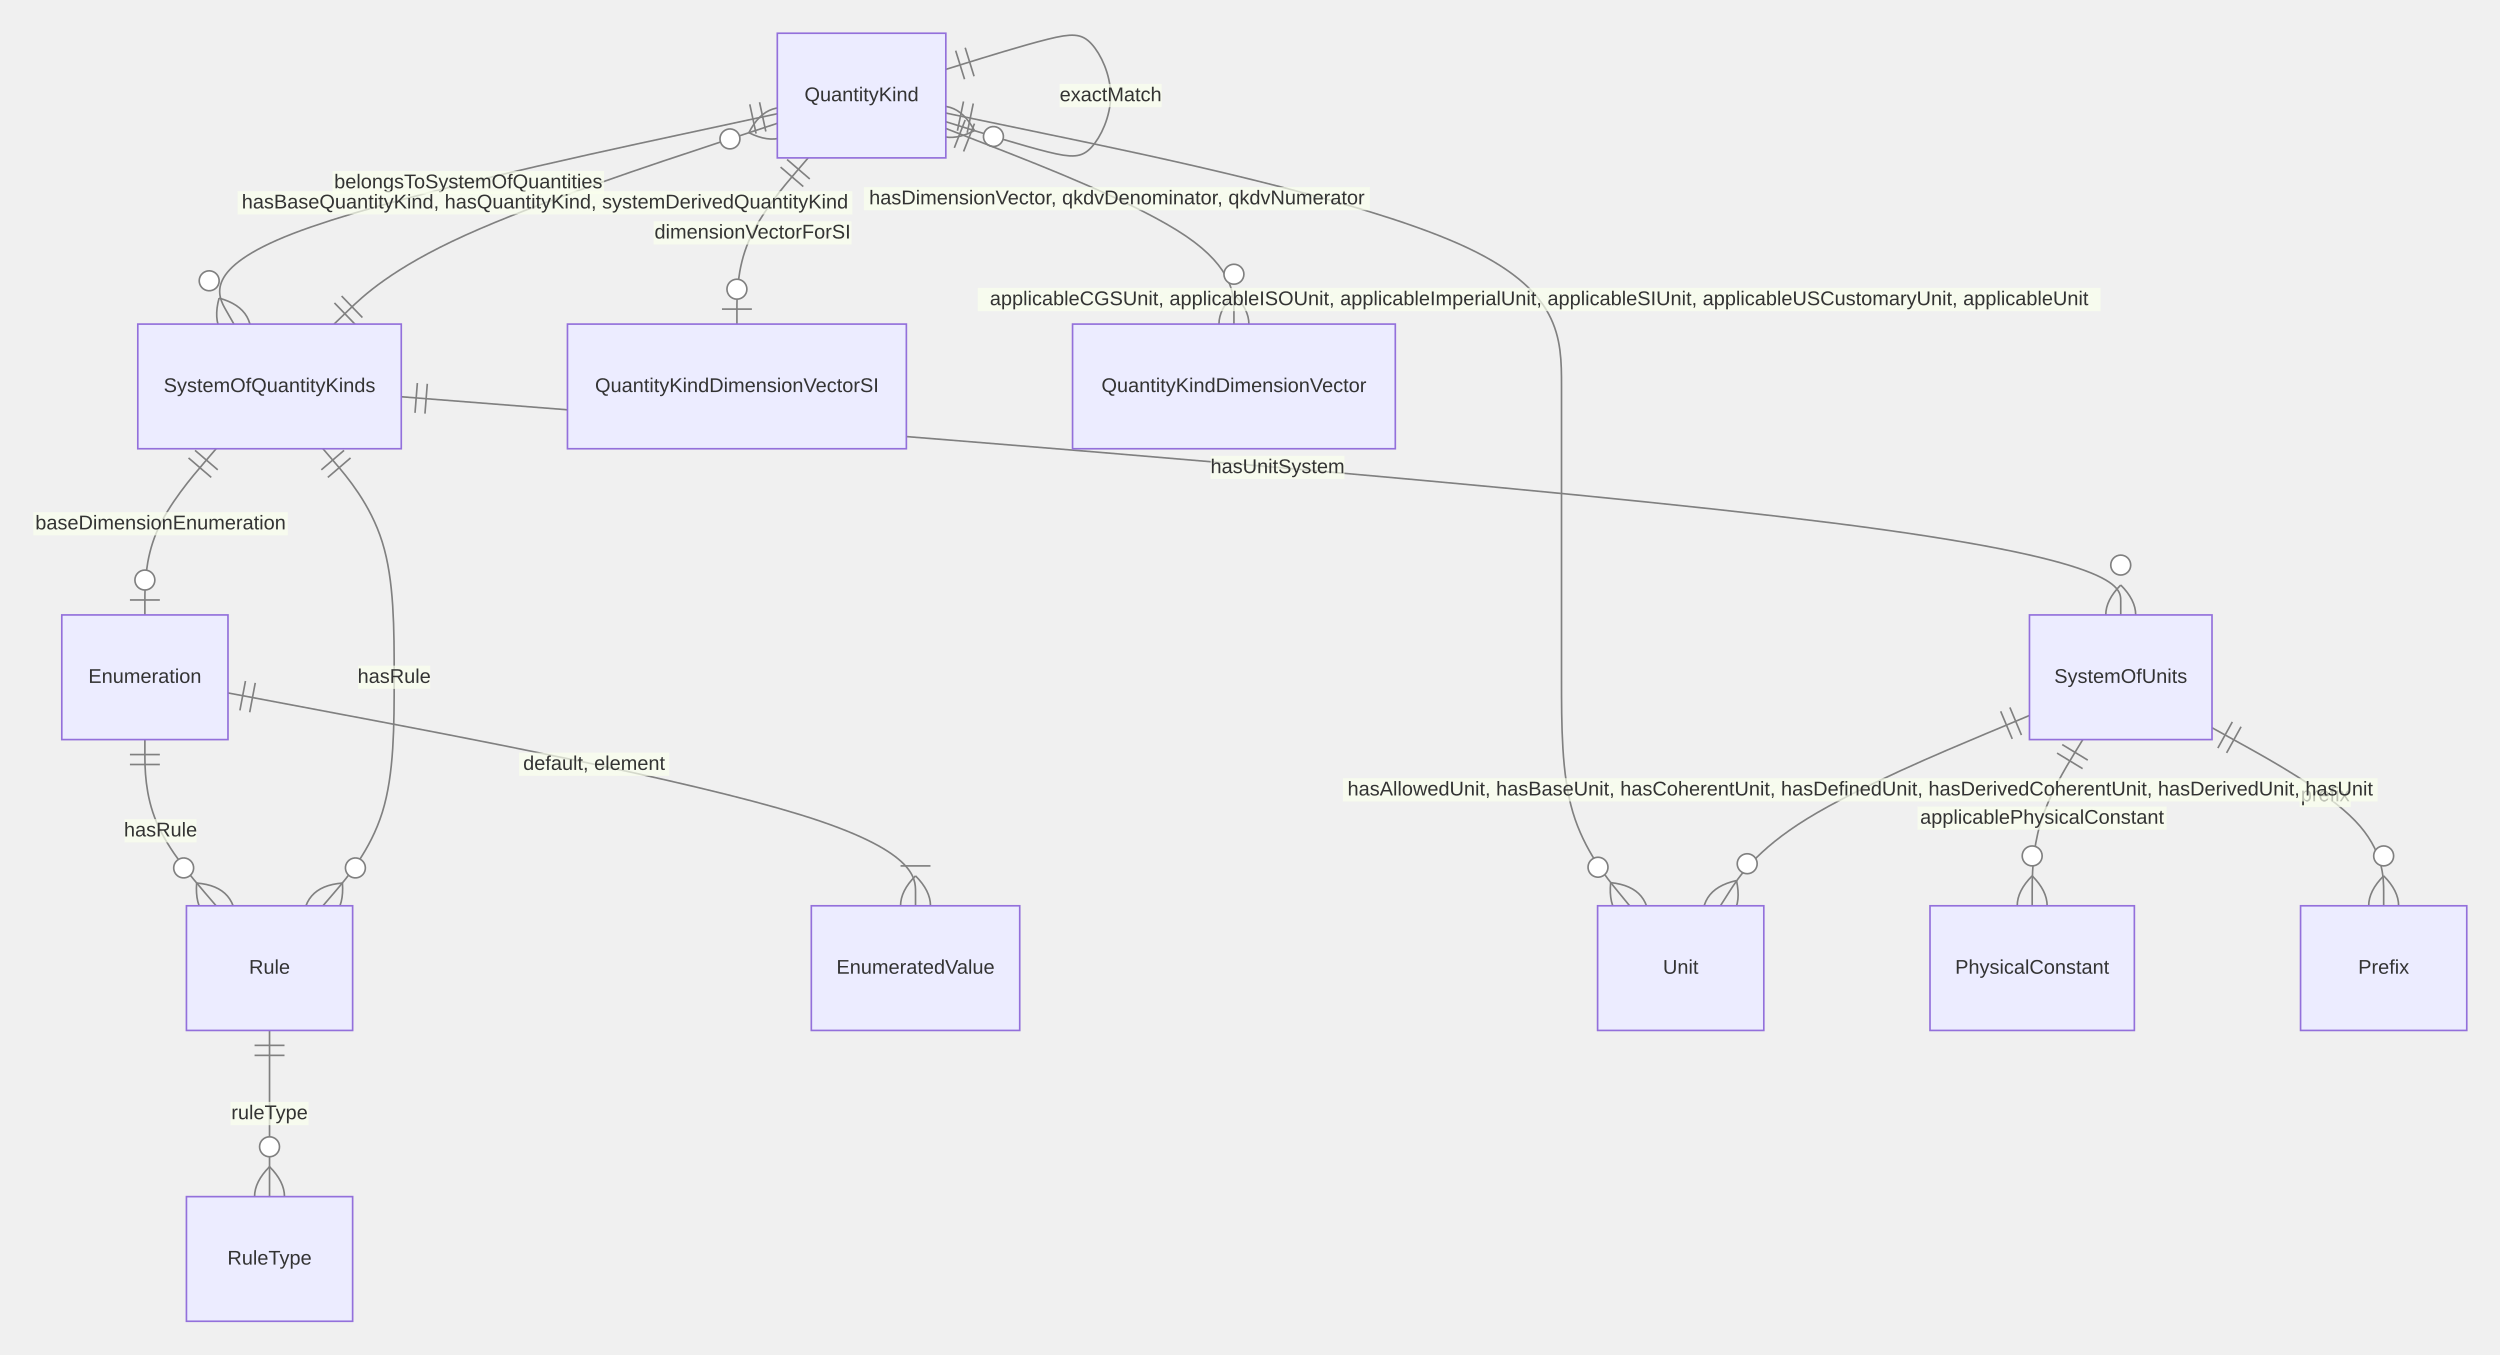
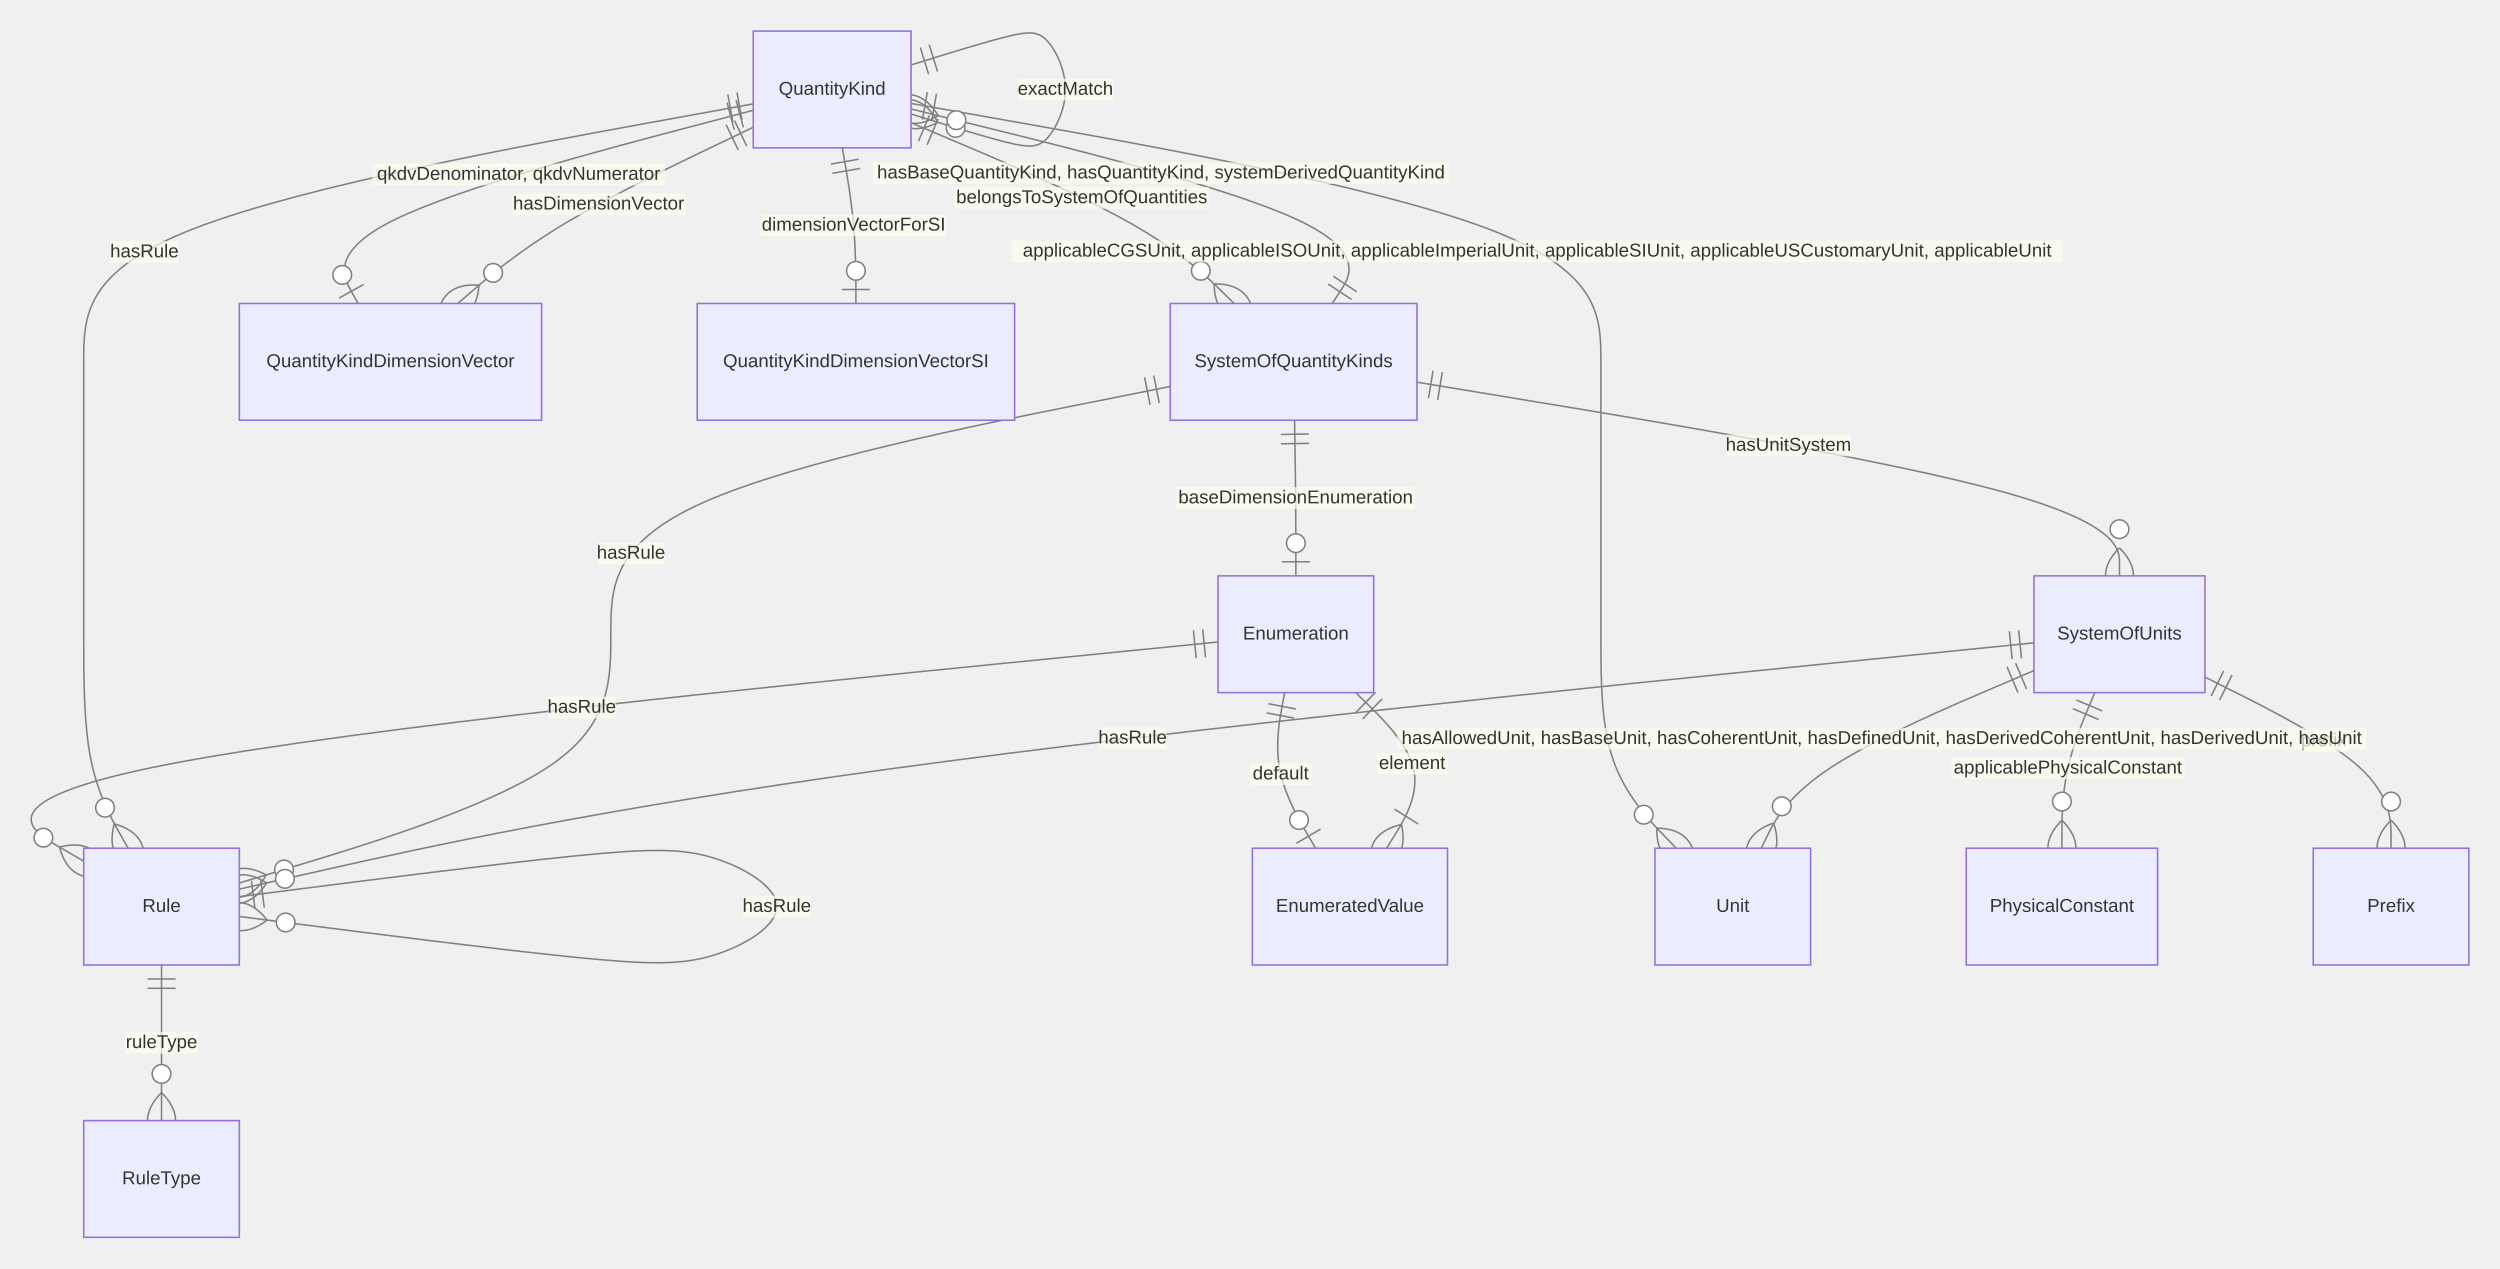
- <svg xmlns="http://www.w3.org/2000/svg" aria-roledescription="er" role="graphics-document document" viewBox="-17.175 0 1504.22 815" height="815" width="1504.22" id="container">
+ <svg xmlns="http://www.w3.org/2000/svg" aria-roledescription="er" role="graphics-document document" viewBox="-33.785 0 1606.281 815" height="815" width="1606.281" id="container">
  <style>#container{font-family:"trebuchet ms",verdana,arial,sans-serif;font-size:16px;fill:#333;}#container .error-icon{fill:#552222;}#container .error-text{fill:#552222;stroke:#552222;}#container .edge-thickness-normal{stroke-width:1px;}#container .edge-thickness-thick{stroke-width:3.5px;}#container .edge-pattern-solid{stroke-dasharray:0;}#container .edge-thickness-invisible{stroke-width:0;fill:none;}#container .edge-pattern-dashed{stroke-dasharray:3;}#container .edge-pattern-dotted{stroke-dasharray:2;}#container .marker{fill:#333333;stroke:#333333;}#container .marker.cross{stroke:#333333;}#container svg{font-family:"trebuchet ms",verdana,arial,sans-serif;font-size:16px;}#container p{margin:0;}#container .entityBox{fill:#ECECFF;stroke:#9370DB;}#container .attributeBoxOdd{fill:#ffffff;stroke:#9370DB;}#container .attributeBoxEven{fill:#f2f2f2;stroke:#9370DB;}#container .relationshipLabelBox{fill:hsl(80, 100%, 96.275%);opacity:0.7;background-color:hsl(80, 100%, 96.275%);}#container .relationshipLabelBox rect{opacity:0.5;}#container .relationshipLine{stroke:#333333;}#container .entityTitleText{text-anchor:middle;font-size:18px;fill:#333;}#container #MD_PARENT_START{fill:#f5f5f5!important;stroke:#333333!important;stroke-width:1;}#container #MD_PARENT_END{fill:#f5f5f5!important;stroke:#333333!important;stroke-width:1;}#container :root{--mermaid-font-family:"trebuchet ms",verdana,arial,sans-serif;}</style>
  <g />
  <defs>
    <marker orient="auto" markerHeight="240" markerWidth="190" refY="7" refX="0" id="MD_PARENT_START">
      <path d="M 18,7 L9,13 L1,7 L9,1 Z" />
    </marker>
  </defs>
  <defs>
    <marker orient="auto" markerHeight="28" markerWidth="20" refY="7" refX="19" id="MD_PARENT_END">
      <path d="M 18,7 L9,13 L1,7 L9,1 Z" />
    </marker>
  </defs>
  <defs>
    <marker orient="auto" markerHeight="18" markerWidth="18" refY="9" refX="0" id="ONLY_ONE_START">
      <path d="M9,0 L9,18 M15,0 L15,18" fill="none" stroke="gray" />
    </marker>
  </defs>
  <defs>
    <marker orient="auto" markerHeight="18" markerWidth="18" refY="9" refX="18" id="ONLY_ONE_END">
      <path d="M3,0 L3,18 M9,0 L9,18" fill="none" stroke="gray" />
    </marker>
  </defs>
  <defs>
    <marker orient="auto" markerHeight="18" markerWidth="30" refY="9" refX="0" id="ZERO_OR_ONE_START">
      <circle r="6" cy="9" cx="21" fill="white" stroke="gray" />
      <path d="M9,0 L9,18" fill="none" stroke="gray" />
    </marker>
  </defs>
  <defs>
    <marker orient="auto" markerHeight="18" markerWidth="30" refY="9" refX="30" id="ZERO_OR_ONE_END">
      <circle r="6" cy="9" cx="9" fill="white" stroke="gray" />
      <path d="M21,0 L21,18" fill="none" stroke="gray" />
    </marker>
  </defs>
  <defs>
    <marker orient="auto" markerHeight="36" markerWidth="45" refY="18" refX="18" id="ONE_OR_MORE_START">
      <path d="M0,18 Q 18,0 36,18 Q 18,36 0,18 M42,9 L42,27" fill="none" stroke="gray" />
    </marker>
  </defs>
  <defs>
    <marker orient="auto" markerHeight="36" markerWidth="45" refY="18" refX="27" id="ONE_OR_MORE_END">
      <path d="M3,9 L3,27 M9,18 Q27,0 45,18 Q27,36 9,18" fill="none" stroke="gray" />
    </marker>
  </defs>
  <defs>
    <marker orient="auto" markerHeight="36" markerWidth="57" refY="18" refX="18" id="ZERO_OR_MORE_START">
      <circle r="6" cy="18" cx="48" fill="white" stroke="gray" />
      <path d="M0,18 Q18,0 36,18 Q18,36 0,18" fill="none" stroke="gray" />
    </marker>
  </defs>
  <defs>
    <marker orient="auto" markerHeight="36" markerWidth="57" refY="18" refX="39" id="ZERO_OR_MORE_END">
      <circle r="6" cy="18" cx="9" fill="white" stroke="gray" />
      <path d="M21,18 Q39,0 57,18 Q39,36 21,18" fill="none" stroke="gray" />
    </marker>
  </defs>
-   <path style="stroke: gray; fill: none;" marker-start="url(#ONLY_ONE_START)" marker-end="url(#ZERO_OR_MORE_END)" d="M70,445L70,453.333C70,461.667,70,478.333,77.143,495C84.286,511.667,98.571,528.333,105.714,536.667L112.857,545" class="er relationshipLine" />
-   <path style="stroke: gray; fill: none;" marker-start="url(#ONLY_ONE_START)" marker-end="url(#ONE_OR_MORE_END)" d="M120,416.935L188.947,429.946C257.894,442.957,395.789,468.978,464.736,490.323C533.683,511.667,533.683,528.333,533.683,536.667L533.683,545" class="er relationshipLine" />
-   <path style="stroke: gray; fill: none;" marker-start="url(#ONLY_ONE_START)" marker-end="url(#ZERO_OR_ONE_END)" d="M469.077,95L461.934,103.333C454.791,111.667,440.505,128.333,433.362,145C426.22,161.667,426.22,178.333,426.22,186.667L426.22,195" class="er relationshipLine" />
-   <path style="stroke: gray; fill: none;" marker-start="url(#ONLY_ONE_START)" marker-end="url(#ZERO_OR_MORE_END)" d="M551.915,41.749L563.582,38.124C575.248,34.499,598.582,27.25,613.165,23.625C627.748,20,633.582,20,639.415,26.25C645.248,32.5,651.082,45,651.082,57.5C651.082,70,645.248,82.5,639.415,88.75C633.582,95,627.748,95,613.165,91.375C598.582,87.75,575.248,80.501,563.582,76.876L551.915,73.251" class="er relationshipLine" />
-   <path style="stroke: gray; fill: none;" marker-start="url(#ONLY_ONE_START)" marker-end="url(#ZERO_OR_MORE_END)" d="M551.915,77.298L580.807,88.582C609.7,99.866,667.484,122.433,696.377,142.05C725.269,161.667,725.269,178.333,725.269,186.667L725.269,195" class="er relationshipLine" />
-   <path style="stroke: gray; fill: none;" marker-start="url(#ONLY_ONE_START)" marker-end="url(#ZERO_OR_MORE_END)" d="M450.524,68.42L391.27,81.183C332.016,93.947,213.508,119.473,159.016,140.57C104.524,161.667,114.048,178.333,118.81,186.667L123.571,195" class="er relationshipLine" />
-   <path style="stroke: gray; fill: none;" marker-start="url(#ONLY_ONE_START)" marker-end="url(#ZERO_OR_MORE_END)" d="M551.915,68.033L613.657,80.861C675.398,93.689,798.882,119.344,860.624,146.755C922.366,174.167,922.366,203.333,922.366,232.5C922.366,261.667,922.366,290.833,922.366,320C922.366,349.167,922.366,378.333,922.366,407.5C922.366,436.667,922.366,465.833,929.196,488.75C936.027,511.667,949.687,528.333,956.518,536.667L963.348,545" class="er relationshipLine" />
-   <path style="stroke: gray; fill: none;" marker-start="url(#ONLY_ONE_START)" marker-end="url(#ZERO_OR_MORE_END)" d="M145,620L145,628.333C145,636.667,145,653.333,145,670C145,686.667,145,703.333,145,711.667L145,720" class="er relationshipLine" />
-   <path style="stroke: gray; fill: none;" marker-start="url(#ONLY_ONE_START)" marker-end="url(#ZERO_OR_ONE_END)" d="M112.857,270L105.714,278.333C98.571,286.667,84.286,303.333,77.143,320C70,336.667,70,353.333,70,361.667L70,370" class="er relationshipLine" />
-   <path style="stroke: gray; fill: none;" marker-start="url(#ONLY_ONE_START)" marker-end="url(#ZERO_OR_MORE_END)" d="M183.833,195L192.462,186.667C201.092,178.333,218.351,161.667,262.799,141.533C307.248,121.4,378.886,97.8,414.705,86L450.524,74.201" class="er relationshipLine" />
-   <path style="stroke: gray; fill: none;" marker-start="url(#ONLY_ONE_START)" marker-end="url(#ZERO_OR_MORE_END)" d="M177.143,270L184.286,278.333C191.429,286.667,205.714,303.333,212.857,326.25C220,349.167,220,378.333,220,407.5C220,436.667,220,465.833,212.857,488.75C205.714,511.667,191.429,528.333,184.286,536.667L177.143,545" class="er relationshipLine" />
-   <path style="stroke: gray; fill: none;" marker-start="url(#ONLY_ONE_START)" marker-end="url(#ZERO_OR_MORE_END)" d="M224.266,238.727L396.696,252.272C569.126,265.818,913.986,292.909,1086.416,314.788C1258.846,336.667,1258.846,353.333,1258.846,361.667L1258.846,370" class="er relationshipLine" />
-   <path style="stroke: gray; fill: none;" marker-start="url(#ONLY_ONE_START)" marker-end="url(#ZERO_OR_MORE_END)" d="M1236.011,445L1230.937,453.333C1225.863,461.667,1215.714,478.333,1210.639,495C1205.565,511.667,1205.565,528.333,1205.565,536.667L1205.565,545" class="er relationshipLine" />
-   <path style="stroke: gray; fill: none;" marker-start="url(#ONLY_ONE_START)" marker-end="url(#ZERO_OR_MORE_END)" d="M1313.764,437.875L1330.978,447.396C1348.191,456.917,1382.618,475.958,1399.832,493.813C1417.045,511.667,1417.045,528.333,1417.045,536.667L1417.045,545" class="er relationshipLine" />
-   <path style="stroke: gray; fill: none;" marker-start="url(#ONLY_ONE_START)" marker-end="url(#ZERO_OR_MORE_END)" d="M1203.928,430.49L1178.244,441.241C1152.56,451.993,1101.193,473.497,1070.2,492.582C1039.208,511.667,1028.591,528.333,1023.282,536.667L1017.973,545" class="er relationshipLine" />
-   <g transform="translate(20,370 )" id="entity-Enumeration-f9f59bb4-2616-549b-89c9-bf7c68943800">
+   <path style="stroke: gray; fill: none;" marker-start="url(#ONLY_ONE_START)" marker-end="url(#ZERO_OR_ONE_END)" d="M791.654,445L790.062,453.333C788.47,461.667,785.287,478.333,788.595,495C791.903,511.667,801.704,528.333,806.604,536.667L811.504,545" class="er relationshipLine" />
+   <path style="stroke: gray; fill: none;" marker-start="url(#ONLY_ONE_START)" marker-end="url(#ZERO_OR_MORE_END)" d="M748.817,412.478L610.681,426.232C472.545,439.986,196.272,467.493,74.803,490.969C-46.667,514.444,-13.333,533.889,3.333,543.611L20,553.333" class="er relationshipLine" />
+   <path style="stroke: gray; fill: none;" marker-start="url(#ONLY_ONE_START)" marker-end="url(#ONE_OR_MORE_END)" d="M837.232,445L845.768,453.333C854.305,461.667,871.378,478.333,874.686,495C877.994,511.667,867.538,528.333,862.31,536.667L857.082,545" class="er relationshipLine" />
+   <path style="stroke: gray; fill: none;" marker-start="url(#ONLY_ONE_START)" marker-end="url(#ZERO_OR_ONE_END)" d="M450.188,70.847L403.248,83.206C356.308,95.565,262.428,120.282,220.112,140.975C177.796,161.667,187.043,178.333,191.666,186.667L196.29,195" class="er relationshipLine" />
+   <path style="stroke: gray; fill: none;" marker-start="url(#ONLY_ONE_START)" marker-end="url(#ZERO_OR_ONE_END)" d="M507.425,95L508.878,103.333C510.332,111.667,513.239,128.333,514.693,145C516.146,161.667,516.146,178.333,516.146,186.667L516.146,195" class="er relationshipLine" />
+   <path style="stroke: gray; fill: none;" marker-start="url(#ONLY_ONE_START)" marker-end="url(#ZERO_OR_MORE_END)" d="M551.579,41.749L563.245,38.124C574.912,34.499,598.245,27.25,612.829,23.625C627.412,20,633.245,20,639.079,26.25C644.912,32.5,650.745,45,650.745,57.5C650.745,70,644.912,82.5,639.079,88.75C633.245,95,627.412,95,612.829,91.375C598.245,87.75,574.912,80.501,563.245,76.876L551.579,73.251" class="er relationshipLine" />
+   <path style="stroke: gray; fill: none;" marker-start="url(#ONLY_ONE_START)" marker-end="url(#ZERO_OR_MORE_END)" d="M450.188,81.765L428.169,92.304C406.15,102.843,362.111,123.922,330.475,142.794C298.839,161.667,279.606,178.333,269.989,186.667L260.372,195" class="er relationshipLine" />
+   <path style="stroke: gray; fill: none;" marker-start="url(#ONLY_ONE_START)" marker-end="url(#ZERO_OR_MORE_END)" d="M450.188,66.724L378.49,79.77C306.792,92.816,163.396,118.908,91.698,146.537C20,174.167,20,203.333,20,232.5C20,261.667,20,290.833,20,320C20,349.167,20,378.333,20,407.5C20,436.667,20,465.833,24.762,488.75C29.524,511.667,39.048,528.333,43.81,536.667L48.571,545" class="er relationshipLine" />
+   <path style="stroke: gray; fill: none;" marker-start="url(#ONLY_ONE_START)" marker-end="url(#ZERO_OR_MORE_END)" d="M551.579,78.896L577.684,89.913C603.788,100.93,655.998,122.965,690.594,142.316C725.19,161.667,742.173,178.333,750.664,186.667L759.155,195" class="er relationshipLine" />
+   <path style="stroke: gray; fill: none;" marker-start="url(#ONLY_ONE_START)" marker-end="url(#ZERO_OR_MORE_END)" d="M551.579,66.481L625.449,79.567C699.319,92.654,847.059,118.827,920.928,146.497C994.798,174.167,994.798,203.333,994.798,232.5C994.798,261.667,994.798,290.833,994.798,320C994.798,349.167,994.798,378.333,994.798,407.5C994.798,436.667,994.798,465.833,1002.869,488.75C1010.939,511.667,1027.079,528.333,1035.149,536.667L1043.22,545" class="er relationshipLine" />
+   <path style="stroke: gray; fill: none;" marker-start="url(#ONLY_ONE_START)" marker-end="url(#ZERO_OR_MORE_END)" d="M120,576.117L160.625,570.931C201.249,565.745,282.498,555.372,333.279,550.186C384.059,545,404.372,545,424.684,551.25C444.996,557.5,465.309,570,465.309,582.5C465.309,595,444.996,607.5,424.684,613.75C404.372,620,384.059,620,333.279,614.814C282.498,609.628,201.249,599.255,160.625,594.069L120,588.883" class="er relationshipLine" />
+   <path style="stroke: gray; fill: none;" marker-start="url(#ONLY_ONE_START)" marker-end="url(#ZERO_OR_MORE_END)" d="M70,620L70,628.333C70,636.667,70,653.333,70,670C70,686.667,70,703.333,70,711.667L70,720" class="er relationshipLine" />
+   <path style="stroke: gray; fill: none;" marker-start="url(#ONLY_ONE_START)" marker-end="url(#ZERO_OR_ONE_END)" d="M797.988,270L798.126,278.333C798.264,286.667,798.541,303.333,798.679,320C798.817,336.667,798.817,353.333,798.817,361.667L798.817,370" class="er relationshipLine" />
+   <path style="stroke: gray; fill: none;" marker-start="url(#ONLY_ONE_START)" marker-end="url(#ZERO_OR_MORE_END)" d="M822.137,195L827.642,186.667C833.146,178.333,844.156,161.667,799.063,140.837C753.97,120.007,652.774,95.014,602.177,82.517L551.579,70.021" class="er relationshipLine" />
+   <path style="stroke: gray; fill: none;" marker-start="url(#ONLY_ONE_START)" marker-end="url(#ZERO_OR_MORE_END)" d="M718.099,248.311L658.197,260.259C598.294,272.207,478.488,296.104,418.586,322.635C358.683,349.167,358.683,378.333,358.683,407.5C358.683,436.667,358.683,465.833,318.902,492.474C279.122,519.115,199.561,543.23,159.78,555.287L120,567.345" class="er relationshipLine" />
+   <path style="stroke: gray; fill: none;" marker-start="url(#ONLY_ONE_START)" marker-end="url(#ZERO_OR_MORE_END)" d="M876.632,245.571L951.86,257.976C1027.087,270.381,1177.542,295.19,1252.77,315.928C1327.998,336.667,1327.998,353.333,1327.998,361.667L1327.998,370" class="er relationshipLine" />
+   <path style="stroke: gray; fill: none;" marker-start="url(#ONLY_ONE_START)" marker-end="url(#ZERO_OR_MORE_END)" d="M1312.148,445L1308.626,453.333C1305.104,461.667,1298.06,478.333,1294.538,495C1291.016,511.667,1291.016,528.333,1291.016,536.667L1291.016,545" class="er relationshipLine" />
+   <path style="stroke: gray; fill: none;" marker-start="url(#ONLY_ONE_START)" marker-end="url(#ZERO_OR_MORE_END)" d="M1382.916,435.038L1402.846,445.032C1422.776,455.025,1462.636,475.013,1482.566,493.34C1502.496,511.667,1502.496,528.333,1502.496,536.667L1502.496,545" class="er relationshipLine" />
+   <path style="stroke: gray; fill: none;" marker-start="url(#ONLY_ONE_START)" marker-end="url(#ZERO_OR_MORE_END)" d="M1273.079,413.028L1137.347,426.69C1001.614,440.352,730.148,467.676,537.968,494.045C345.789,520.415,232.894,545.829,176.447,558.537L120,571.244" class="er relationshipLine" />
+   <path style="stroke: gray; fill: none;" marker-start="url(#ONLY_ONE_START)" marker-end="url(#ZERO_OR_MORE_END)" d="M1273.079,430.856L1247.942,441.547C1222.805,452.238,1172.531,473.619,1143.326,492.643C1114.12,511.667,1105.983,528.333,1101.914,536.667L1097.845,545" class="er relationshipLine" />
+   <g transform="translate(748.8175,370 )" id="entity-Enumeration-f9f59bb4-2616-549b-89c9-bf7c68943800">
    <rect height="75" width="100" y="0" x="0" class="er entityBox" />
    <text style="dominant-baseline: middle; text-anchor: middle; font-size: 12px;" transform="translate(50,37.5)" y="0" x="0" id="text-entity-Enumeration-f9f59bb4-2616-549b-89c9-bf7c68943800" class="er entityLabel">Enumeration</text>
  </g>
-   <g transform="translate(450.5242,20 )" id="entity-QuantityKind-6f79b338-e354-5d95-8035-8883644476ff">
+   <g transform="translate(450.1882,20 )" id="entity-QuantityKind-6f79b338-e354-5d95-8035-8883644476ff">
    <rect height="75" width="101.391" y="0" x="0" class="er entityBox" />
    <text style="dominant-baseline: middle; text-anchor: middle; font-size: 12px;" transform="translate(50.69531,37.5)" y="0" x="0" id="text-entity-QuantityKind-6f79b338-e354-5d95-8035-8883644476ff" class="er entityLabel">QuantityKind</text>
  </g>
-   <g transform="translate(95,545 )" id="entity-Rule-886caf8e-59ff-5db3-a492-27242971196f">
+   <g transform="translate(20,545 )" id="entity-Rule-886caf8e-59ff-5db3-a492-27242971196f">
    <rect height="75" width="100" y="0" x="0" class="er entityBox" />
    <text style="dominant-baseline: middle; text-anchor: middle; font-size: 12px;" transform="translate(50,37.5)" y="0" x="0" id="text-entity-Rule-886caf8e-59ff-5db3-a492-27242971196f" class="er entityLabel">Rule</text>
  </g>
-   <g transform="translate(65.73357,195 )" id="entity-SystemOfQuantityKinds-09c2a533-d4ff-5ffb-9642-53498359216a">
+   <g transform="translate(718.0993,195 )" id="entity-SystemOfQuantityKinds-09c2a533-d4ff-5ffb-9642-53498359216a">
    <rect height="75" width="158.533" y="0" x="0" class="er entityBox" />
    <text style="dominant-baseline: middle; text-anchor: middle; font-size: 12px;" transform="translate(79.26643,37.5)" y="0" x="0" id="text-entity-SystemOfQuantityKinds-09c2a533-d4ff-5ffb-9642-53498359216a" class="er entityLabel">SystemOfQuantityKinds</text>
  </g>
-   <g transform="translate(1203.928,370 )" id="entity-SystemOfUnits-f7f1da8e-a5af-50e1-94d0-c2e741f40e1d">
+   <g transform="translate(1273.079,370 )" id="entity-SystemOfUnits-f7f1da8e-a5af-50e1-94d0-c2e741f40e1d">
    <rect height="75" width="109.837" y="0" x="0" class="er entityBox" />
    <text style="dominant-baseline: middle; text-anchor: middle; font-size: 12px;" transform="translate(54.91826,37.5)" y="0" x="0" id="text-entity-SystemOfUnits-f7f1da8e-a5af-50e1-94d0-c2e741f40e1d" class="er entityLabel">SystemOfUnits</text>
  </g>
-   <g transform="translate(470.9876,545 )" id="entity-EnumeratedValue-933d25dc-a4b0-559c-ba2b-998cca51206b">
+   <g transform="translate(770.8595,545 )" id="entity-EnumeratedValue-933d25dc-a4b0-559c-ba2b-998cca51206b">
    <rect height="75" width="125.391" y="0" x="0" class="er entityBox" />
    <text style="dominant-baseline: middle; text-anchor: middle; font-size: 12px;" transform="translate(62.69531,37.5)" y="0" x="0" id="text-entity-EnumeratedValue-933d25dc-a4b0-559c-ba2b-998cca51206b" class="er entityLabel">EnumeratedValue</text>
  </g>
-   <g transform="translate(324.2664,195 )" id="entity-QuantityKindDimensionVectorSI-2681a9c0-d385-5c75-b278-85a805bca5b5">
+   <g transform="translate(120,195 )" id="entity-QuantityKindDimensionVector-bfa1bf26-fcae-516f-8f63-2f454f3dac1b">
+     <rect height="75" width="194.193" y="0" x="0" class="er entityBox" />
+     <text style="dominant-baseline: middle; text-anchor: middle; font-size: 12px;" transform="translate(97.09654,37.5)" y="0" x="0" id="text-entity-QuantityKindDimensionVector-bfa1bf26-fcae-516f-8f63-2f454f3dac1b" class="er entityLabel">QuantityKindDimensionVector</text>
+   </g>
+   <g transform="translate(414.1931,195 )" id="entity-QuantityKindDimensionVectorSI-2681a9c0-d385-5c75-b278-85a805bca5b5">
    <rect height="75" width="203.906" y="0" x="0" class="er entityBox" />
    <text style="dominant-baseline: middle; text-anchor: middle; font-size: 12px;" transform="translate(101.9531,37.5)" y="0" x="0" id="text-entity-QuantityKindDimensionVectorSI-2681a9c0-d385-5c75-b278-85a805bca5b5" class="er entityLabel">QuantityKindDimensionVectorSI</text>
  </g>
-   <g transform="translate(628.1727,195 )" id="entity-QuantityKindDimensionVector-bfa1bf26-fcae-516f-8f63-2f454f3dac1b">
-     <rect height="75" width="194.193" y="0" x="0" class="er entityBox" />
-     <text style="dominant-baseline: middle; text-anchor: middle; font-size: 12px;" transform="translate(97.09654,37.5)" y="0" x="0" id="text-entity-QuantityKindDimensionVector-bfa1bf26-fcae-516f-8f63-2f454f3dac1b" class="er entityLabel">QuantityKindDimensionVector</text>
-   </g>
-   <g transform="translate(944.0847,545 )" id="entity-Unit-c57ac1ea-0a24-509a-a80e-23f8c03ca739">
+   <g transform="translate(1029.536,545 )" id="entity-Unit-c57ac1ea-0a24-509a-a80e-23f8c03ca739">
    <rect height="75" width="100" y="0" x="0" class="er entityBox" />
    <text style="dominant-baseline: middle; text-anchor: middle; font-size: 12px;" transform="translate(50,37.5)" y="0" x="0" id="text-entity-Unit-c57ac1ea-0a24-509a-a80e-23f8c03ca739" class="er entityLabel">Unit</text>
  </g>
-   <g transform="translate(95,720 )" id="entity-RuleType-d54df1a6-a17d-5920-9344-6f805c739e55">
+   <g transform="translate(20,720 )" id="entity-RuleType-d54df1a6-a17d-5920-9344-6f805c739e55">
    <rect height="75" width="100" y="0" x="0" class="er entityBox" />
    <text style="dominant-baseline: middle; text-anchor: middle; font-size: 12px;" transform="translate(50,37.5)" y="0" x="0" id="text-entity-RuleType-d54df1a6-a17d-5920-9344-6f805c739e55" class="er entityLabel">RuleType</text>
  </g>
-   <g transform="translate(1144.085,545 )" id="entity-PhysicalConstant-f43f8855-cf72-5deb-8dd3-7b0283708583">
+   <g transform="translate(1229.536,545 )" id="entity-PhysicalConstant-f43f8855-cf72-5deb-8dd3-7b0283708583">
    <rect height="75" width="122.961" y="0" x="0" class="er entityBox" />
    <text style="dominant-baseline: middle; text-anchor: middle; font-size: 12px;" transform="translate(61.48029,37.5)" y="0" x="0" id="text-entity-PhysicalConstant-f43f8855-cf72-5deb-8dd3-7b0283708583" class="er entityLabel">PhysicalConstant</text>
  </g>
-   <g transform="translate(1367.045,545 )" id="entity-Prefix-f6d97b99-faee-5974-b12e-390868d79e86">
+   <g transform="translate(1452.496,545 )" id="entity-Prefix-f6d97b99-faee-5974-b12e-390868d79e86">
    <rect height="75" width="100" y="0" x="0" class="er entityBox" />
    <text style="dominant-baseline: middle; text-anchor: middle; font-size: 12px;" transform="translate(50,37.5)" y="0" x="0" id="text-entity-Prefix-f6d97b99-faee-5974-b12e-390868d79e86" class="er entityLabel">Prefix</text>
  </g>
-   <rect height="14" width="43.297" y="492.874" x="57.778" class="er relationshipLabelBox" />
-   <text style="text-anchor: middle; dominant-baseline: middle; font-size: 12px;" y="499.874" x="79.427" id="rel1" class="er relationshipLabel">hasRule</text>
-   <rect height="14" width="90.333" y="452.842" x="295.12" class="er relationshipLabelBox" />
-   <text style="text-anchor: middle; dominant-baseline: middle; font-size: 12px;" y="459.842" x="340.286" id="rel2" class="er relationshipLabel">default, element</text>
-   <rect height="14" width="119.078" y="133.125" x="376.107" class="er relationshipLabelBox" />
-   <text style="text-anchor: middle; dominant-baseline: middle; font-size: 12px;" y="140.125" x="435.646" id="rel3" class="er relationshipLabel">dimensionVectorForSI</text>
-   <rect height="14" width="61.453" y="50.5" x="620.355" class="er relationshipLabelBox" />
-   <text style="text-anchor: middle; dominant-baseline: middle; font-size: 12px;" y="57.5" x="651.082" id="rel4" class="er relationshipLabel">exactMatch</text>
-   <rect height="14" width="304.498" y="112.546" x="502.608" class="er relationshipLabelBox" />
-   <text style="text-anchor: middle; dominant-baseline: middle; font-size: 12px;" y="119.546" x="654.857" id="rel5" class="er relationshipLabel">hasDimensionVector, qkdvDenominator, qkdvNumerator</text>
-   <rect height="14" width="163.429" y="102.89" x="182.878" class="er relationshipLabelBox" />
-   <text style="text-anchor: middle; dominant-baseline: middle; font-size: 12px;" y="109.89" x="264.593" id="rel6" class="er relationshipLabel">belongsToSystemOfQuantities</text>
-   <rect height="14" width="675.577" y="173.218" x="571.115" class="er relationshipLabelBox" />
-   <text style="text-anchor: middle; dominant-baseline: middle; font-size: 12px;" y="180.218" x="908.904" id="rel7" class="er relationshipLabel">applicableCGSUnit, applicableISOUnit, applicableImperialUnit, applicableSIUnit, applicableUSCustomaryUnit, applicableUnit</text>
-   <rect height="14" width="46.922" y="663" x="121.539" class="er relationshipLabelBox" />
-   <text style="text-anchor: middle; dominant-baseline: middle; font-size: 12px;" y="670" x="145" id="rel8" class="er relationshipLabel">ruleType</text>
-   <rect height="14" width="153.203" y="308.126" x="2.825" class="er relationshipLabelBox" />
-   <text style="text-anchor: middle; dominant-baseline: middle; font-size: 12px;" y="315.126" x="79.427" id="rel9" class="er relationshipLabel">baseDimensionEnumeration</text>
-   <rect height="14" width="369.891" y="115.029" x="125.779" class="er relationshipLabelBox" />
-   <text style="text-anchor: middle; dominant-baseline: middle; font-size: 12px;" y="122.029" x="310.725" id="rel10" class="er relationshipLabel">hasBaseQuantityKind, hasQuantityKind, systemDerivedQuantityKind</text>
-   <rect height="14" width="43.297" y="400.5" x="198.352" class="er relationshipLabelBox" />
-   <text style="text-anchor: middle; dominant-baseline: middle; font-size: 12px;" y="407.5" x="220" id="rel11" class="er relationshipLabel">hasRule</text>
-   <rect height="14" width="80.562" y="274.273" x="711.24" class="er relationshipLabelBox" />
-   <text style="text-anchor: middle; dominant-baseline: middle; font-size: 12px;" y="281.273" x="751.521" id="rel12" class="er relationshipLabel">hasUnitSystem</text>
-   <rect height="14" width="149.913" y="485.259" x="1136.563" class="er relationshipLabelBox" />
-   <text style="text-anchor: middle; dominant-baseline: middle; font-size: 12px;" y="492.259" x="1211.519" id="rel13" class="er relationshipLabel">applicablePhysicalConstant</text>
-   <rect height="14" width="30.84" y="471.619" x="1366.451" class="er relationshipLabelBox" />
-   <text style="text-anchor: middle; dominant-baseline: middle; font-size: 12px;" y="478.619" x="1381.871" id="rel14" class="er relationshipLabel">prefix</text>
-   <rect height="14" width="622.596" y="468.223" x="790.822" class="er relationshipLabelBox" />
-   <text style="text-anchor: middle; dominant-baseline: middle; font-size: 12px;" y="475.223" x="1102.12" id="rel15" class="er relationshipLabel">hasAllowedUnit, hasBaseUnit, hasCoherentUnit, hasDefinedUnit, hasDerivedCoherentUnit, hasDerivedUnit, hasUnit</text>
+   <rect height="14" width="39.5" y="490.358" x="769.355" class="er relationshipLabelBox" />
+   <text style="text-anchor: middle; dominant-baseline: middle; font-size: 12px;" y="497.358" x="789.105" id="rel1" class="er relationshipLabel">default</text>
+   <rect height="14" width="43.297" y="447.558" x="318.352" class="er relationshipLabelBox" />
+   <text style="text-anchor: middle; dominant-baseline: middle; font-size: 12px;" y="454.558" x="340.001" id="rel2" class="er relationshipLabel">hasRule</text>
+   <rect height="14" width="45.392" y="483.669" x="850.833" class="er relationshipLabelBox" />
+   <text style="text-anchor: middle; dominant-baseline: middle; font-size: 12px;" y="490.669" x="873.529" id="rel3" class="er relationshipLabel">element</text>
+   <rect height="14" width="187.917" y="105.12" x="205.526" class="er relationshipLabelBox" />
+   <text style="text-anchor: middle; dominant-baseline: middle; font-size: 12px;" y="112.12" x="299.484" id="rel4" class="er relationshipLabel">qkdvDenominator, qkdvNumerator</text>
+   <rect height="14" width="119.078" y="137.749" x="455.132" class="er relationshipLabelBox" />
+   <text style="text-anchor: middle; dominant-baseline: middle; font-size: 12px;" y="144.749" x="514.671" id="rel5" class="er relationshipLabel">dimensionVectorForSI</text>
+   <rect height="14" width="61.453" y="50.5" x="620.018" class="er relationshipLabelBox" />
+   <text style="text-anchor: middle; dominant-baseline: middle; font-size: 12px;" y="57.5" x="650.745" id="rel6" class="er relationshipLabel">exactMatch</text>
+   <rect height="14" width="111.849" y="124.213" x="294.919" class="er relationshipLabelBox" />
+   <text style="text-anchor: middle; dominant-baseline: middle; font-size: 12px;" y="131.213" x="350.843" id="rel7" class="er relationshipLabel">hasDimensionVector</text>
+   <rect height="14" width="43.297" y="154.918" x="37.337" class="er relationshipLabelBox" />
+   <text style="text-anchor: middle; dominant-baseline: middle; font-size: 12px;" y="161.918" x="58.986" id="rel8" class="er relationshipLabel">hasRule</text>
+   <rect height="14" width="163.429" y="120.141" x="579.547" class="er relationshipLabelBox" />
+   <text style="text-anchor: middle; dominant-baseline: middle; font-size: 12px;" y="127.141" x="661.262" id="rel9" class="er relationshipLabel">belongsToSystemOfQuantities</text>
+   <rect height="14" width="675.577" y="154.455" x="616.067" class="er relationshipLabelBox" />
+   <text style="text-anchor: middle; dominant-baseline: middle; font-size: 12px;" y="161.455" x="953.855" id="rel10" class="er relationshipLabel">applicableCGSUnit, applicableISOUnit, applicableImperialUnit, applicableSIUnit, applicableUSCustomaryUnit, applicableUnit</text>
+   <rect height="14" width="43.297" y="575.5" x="443.661" class="er relationshipLabelBox" />
+   <text style="text-anchor: middle; dominant-baseline: middle; font-size: 12px;" y="582.5" x="465.309" id="rel11" class="er relationshipLabel">hasRule</text>
+   <rect height="14" width="46.922" y="663" x="46.539" class="er relationshipLabelBox" />
+   <text style="text-anchor: middle; dominant-baseline: middle; font-size: 12px;" y="670" x="70" id="rel12" class="er relationshipLabel">ruleType</text>
+   <rect height="14" width="153.203" y="312.998" x="722.077" class="er relationshipLabelBox" />
+   <text style="text-anchor: middle; dominant-baseline: middle; font-size: 12px;" y="319.998" x="798.679" id="rel13" class="er relationshipLabel">baseDimensionEnumeration</text>
+   <rect height="14" width="369.891" y="104.225" x="527.199" class="er relationshipLabelBox" />
+   <text style="text-anchor: middle; dominant-baseline: middle; font-size: 12px;" y="111.225" x="712.144" id="rel14" class="er relationshipLabel">hasBaseQuantityKind, hasQuantityKind, systemDerivedQuantityKind</text>
+   <rect height="14" width="43.297" y="348.545" x="349.992" class="er relationshipLabelBox" />
+   <text style="text-anchor: middle; dominant-baseline: middle; font-size: 12px;" y="355.545" x="371.641" id="rel15" class="er relationshipLabel">hasRule</text>
+   <rect height="14" width="80.562" y="279.232" x="1075.029" class="er relationshipLabelBox" />
+   <text style="text-anchor: middle; dominant-baseline: middle; font-size: 12px;" y="286.232" x="1115.31" id="rel16" class="er relationshipLabel">hasUnitSystem</text>
+   <rect height="14" width="149.913" y="486.597" x="1219.887" class="er relationshipLabelBox" />
+   <text style="text-anchor: middle; dominant-baseline: middle; font-size: 12px;" y="493.597" x="1294.843" id="rel17" class="er relationshipLabel">applicablePhysicalConstant</text>
+   <rect height="14" width="30.84" y="469.038" x="1443.856" class="er relationshipLabelBox" />
+   <text style="text-anchor: middle; dominant-baseline: middle; font-size: 12px;" y="476.038" x="1459.276" id="rel18" class="er relationshipLabel">prefix</text>
+   <rect height="14" width="43.297" y="467.282" x="672.265" class="er relationshipLabelBox" />
+   <text style="text-anchor: middle; dominant-baseline: middle; font-size: 12px;" y="474.282" x="693.913" id="rel19" class="er relationshipLabel">hasRule</text>
+   <rect height="14" width="622.596" y="467.631" x="863.943" class="er relationshipLabelBox" />
+   <text style="text-anchor: middle; dominant-baseline: middle; font-size: 12px;" y="474.631" x="1175.241" id="rel20" class="er relationshipLabel">hasAllowedUnit, hasBaseUnit, hasCoherentUnit, hasDefinedUnit, hasDerivedCoherentUnit, hasDerivedUnit, hasUnit</text>
</svg>
